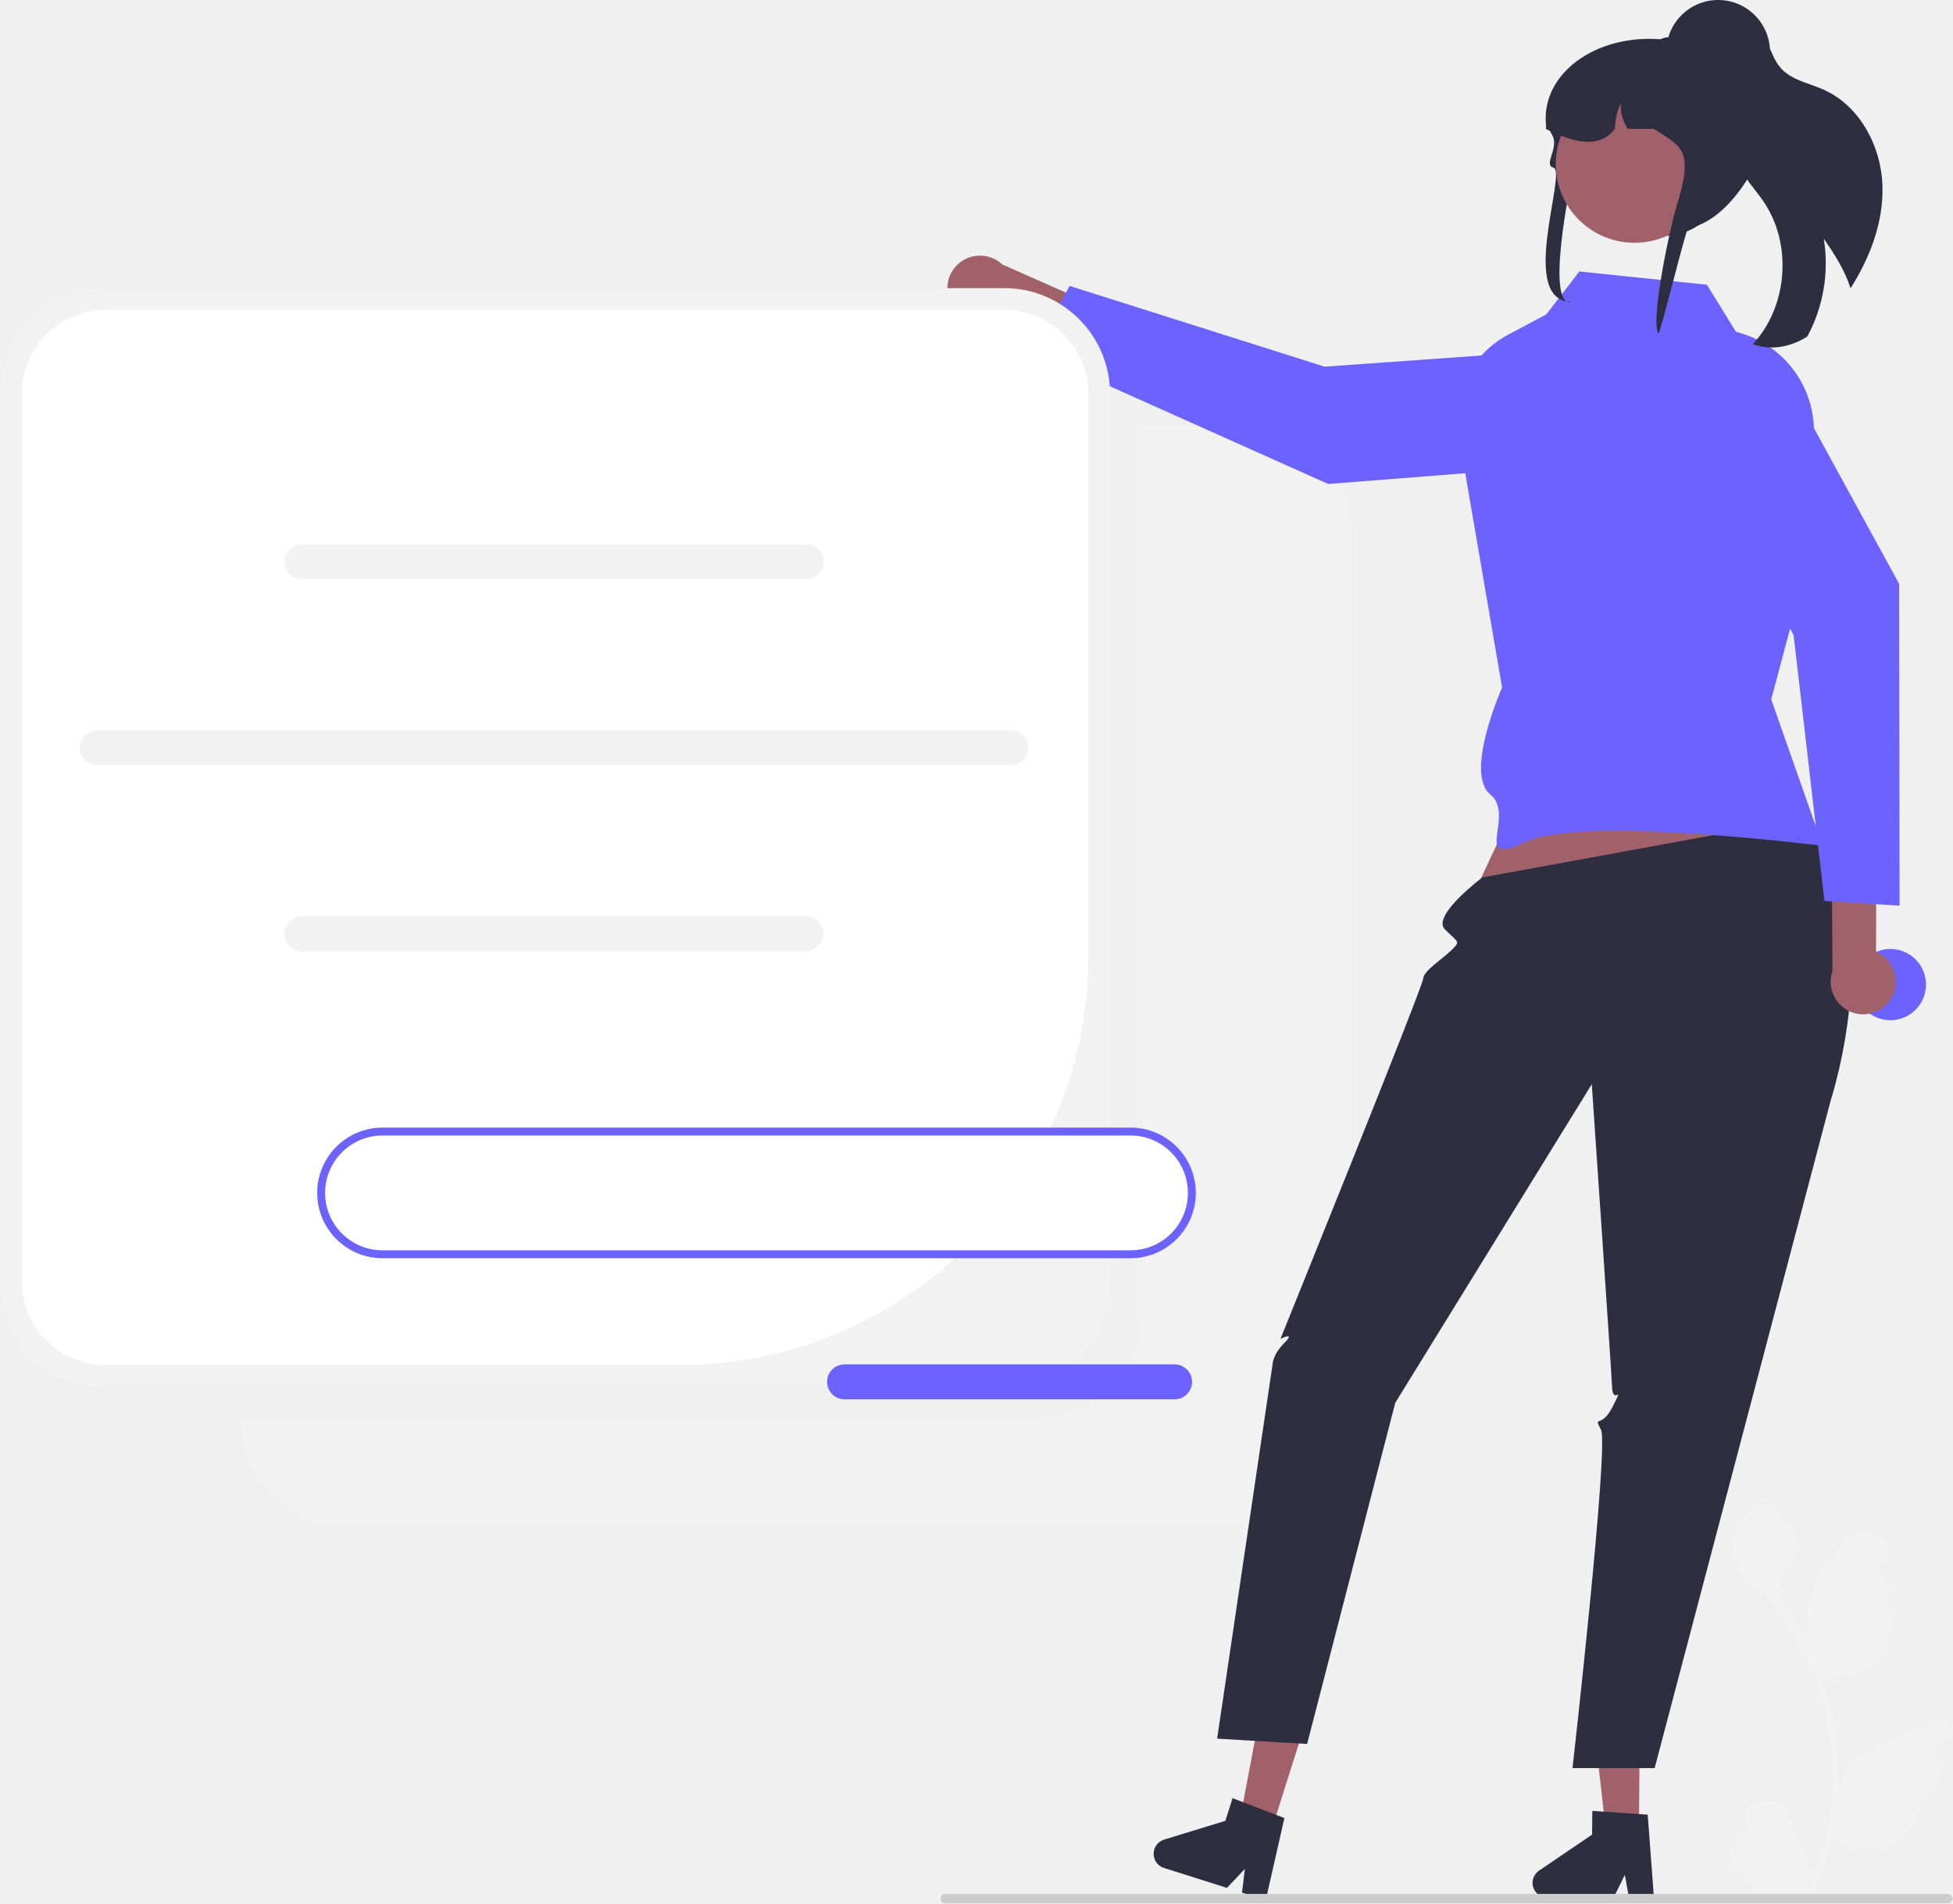
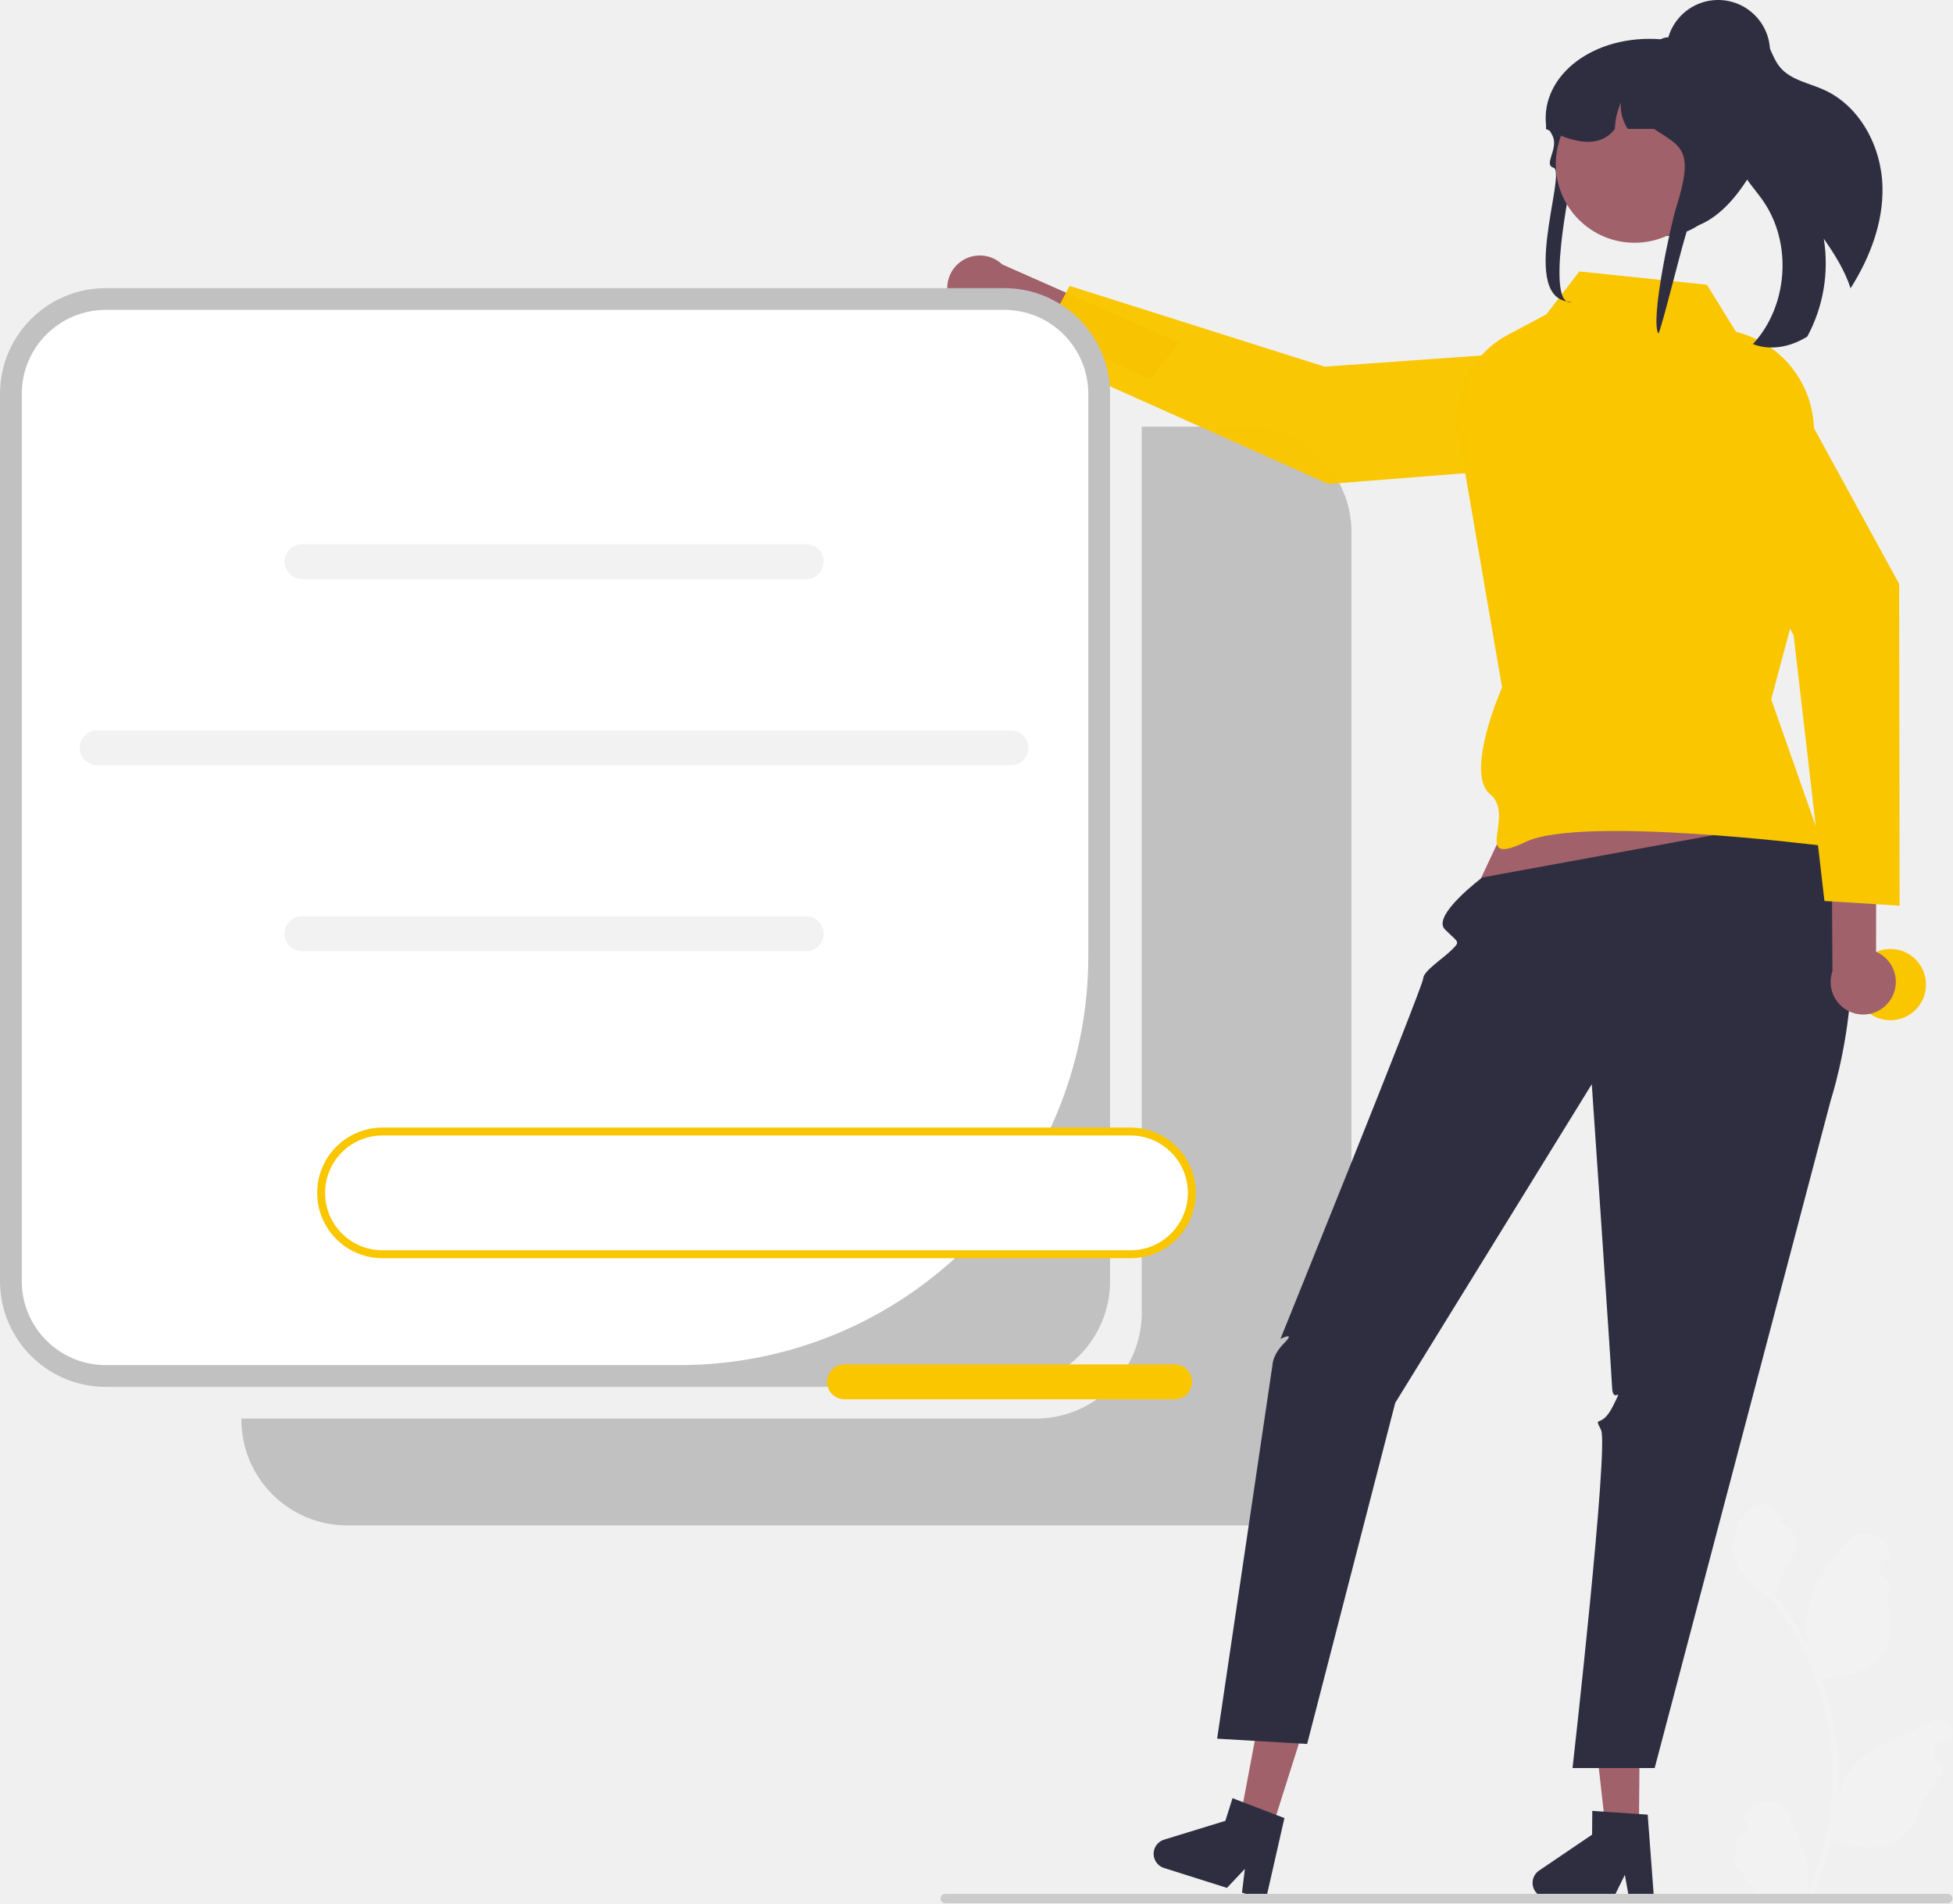
- <svg xmlns="http://www.w3.org/2000/svg" data-name="Layer 1" width="493.461" height="480.848" viewBox="0 0 493.461 480.848">
-   <path d="M668.007,317.365H641.751V541.211a26.744,26.744,0,0,1-26.744,26.744H414.269v.256a26.744,26.744,0,0,0,26.744,26.744h226.993a26.744,26.744,0,0,0,26.744-26.744V344.109A26.744,26.744,0,0,0,668.007,317.365Z" transform="translate(-353.2694 -209.5759)" fill="#f2f2f2" />
-   <path d="M792.472,673.091a2.269,2.269,0,0,0,1.645-3.933l-.155-.618q.031-.074.062-.148a6.094,6.094,0,0,1,11.241.042c1.839,4.428,4.179,8.864,4.756,13.546a18.029,18.029,0,0,1-.316,6.2,72.281,72.281,0,0,0,6.575-30.021,69.764,69.764,0,0,0-.433-7.783q-.358-3.178-.995-6.31a73.119,73.119,0,0,0-14.5-30.99,19.459,19.459,0,0,1-8.093-8.397,14.843,14.843,0,0,1-1.35-4.056c.394.052,1.486-5.949,1.188-6.317.549-.833,1.532-1.247,2.131-2.06,2.982-4.043,7.091-3.337,9.236,2.157,4.582,2.313,4.627,6.148,1.815,9.837-1.789,2.347-2.035,5.522-3.604,8.035.162.207.329.407.491.614a73.591,73.591,0,0,1,7.681,12.169,30.593,30.593,0,0,1,1.826-14.21c1.748-4.217,5.025-7.769,7.91-11.415a6.279,6.279,0,0,1,11.184,3.083q.009.081.017.161-.643.363-1.259.77a3.078,3.078,0,0,0,1.241,5.602l.063.01a30.627,30.627,0,0,1-.807,4.579c3.702,14.316-4.29,19.53-15.701,19.764-.252.129-.497.258-.749.381a75.114,75.114,0,0,1,4.043,19.028,71.243,71.243,0,0,1-.052,11.503l.019-.136a18.826,18.826,0,0,1,6.427-10.87c4.946-4.063,11.933-5.559,17.268-8.824a3.533,3.533,0,0,1,5.411,3.437l-.022.143a20.677,20.677,0,0,0-2.319,1.117q-.643.363-1.259.77a3.078,3.078,0,0,0,1.241,5.602l.063.01c.045.006.084.013.129.019a30.654,30.654,0,0,1-5.639,8.829c-2.315,12.497-12.256,13.683-22.89,10.044h-.006a75.093,75.093,0,0,1-5.044,14.726H792.923c-.065-.2-.123-.407-.181-.607a20.474,20.474,0,0,0,4.986-.297c-1.337-1.641-2.674-3.294-4.011-4.935a1.121,1.121,0,0,1-.084-.097c-.678-.84-1.363-1.673-2.041-2.512l-0-.001a29.99,29.99,0,0,1,.879-7.64Z" transform="translate(-353.2694 -209.5759)" fill="#f2f2f2" />
-   <path d="M593.994,286.915a8.246,8.246,0,0,0,12.466,1.526l37.465,16.903,7.223-9.213-44.644-19.75a8.235,8.235,0,0,0-12.509,10.535Z" transform="translate(-353.2694 -209.5759)" fill="#a0616a" />
-   <path d="M754.778,297.455l3.716,21.056a7.155,7.155,0,0,1-6.485,8.376l-63.139,4.965L614.653,298.637l8.864-16.827L687.944,302.212Z" transform="translate(-353.2694 -209.5759)" fill="#6c63ff" />
-   <rect y="72.789" width="280.481" height="277.59" rx="26.744" fill="#f2f2f2" />
-   <path d="M380.014,287.865a21.244,21.244,0,0,0-21.244,21.244V533.211a21.244,21.244,0,0,0,21.244,21.244H524.886A103.364,103.364,0,0,0,628.25,451.091V309.109a21.244,21.244,0,0,0-21.244-21.244Z" transform="translate(-353.2694 -209.5759)" fill="#fff" />
-   <path d="M556.965,355.876H429.559a4.408,4.408,0,1,1,0-8.816H556.965a4.408,4.408,0,0,1,0,8.816Z" transform="translate(-353.2694 -209.5759)" fill="#f2f2f2" />
-   <path d="M556.965,449.876H429.559a4.408,4.408,0,1,1,0-8.816H556.965a4.408,4.408,0,0,1,0,8.816Z" transform="translate(-353.2694 -209.5759)" fill="#f2f2f2" />
-   <path d="M608.702,402.907H377.822a4.408,4.408,0,1,1,0-8.816H608.702a4.408,4.408,0,0,1,0,8.816Z" transform="translate(-353.2694 -209.5759)" fill="#f2f2f2" />
-   <polygon points="393.531 180.687 370.531 229.687 459.008 220.726 440.539 173.687 393.531 180.687" fill="#a0616a" />
-   <polygon points="414.101 462.32 405.712 462.249 401.999 429.138 414.379 429.243 414.101 462.32" fill="#a0616a" />
-   <path d="M740.5,685.235a3.755,3.755,0,0,0,3.718,3.783l16.679.139,2.92-5.918,1.072,5.949,6.293.057-1.589-21.217-2.189-.146-8.931-.616-2.881-.193-.051,6.003-13.398,9.087A3.749,3.749,0,0,0,740.5,685.235Z" transform="translate(-353.2694 -209.5759)" fill="#2f2e41" />
-   <polygon points="321.266 462.358 313.268 459.825 319.447 427.085 331.251 430.822 321.266 462.358" fill="#a0616a" />
-   <path d="M644.932,676.789a3.755,3.755,0,0,0,2.443,4.709l15.902,5.033,4.53-4.799-.723,6.001,5.999,1.904L677.797,668.89l-2.05-.783-8.356-3.212-2.697-1.031-1.812,5.723-15.477,4.75A3.749,3.749,0,0,0,644.932,676.789Z" transform="translate(-353.2694 -209.5759)" fill="#2f2e41" />
-   <path d="M808.248,416.522,727.801,431.263s-12.903,9.652-9.452,13.109,3.987,2.921,1.719,5.189-7.171,5.299-7.219,7.283-36.048,90.984-36.048,90.984,4-2,1,1-3,5.479-3,5.479l-14,94.521,22.737,1.339,22.263-86.173,49.659-80.504s4.927,71.789,5.134,76.564,3.207-1.225.207,4.775-5,2-3,6-7.205,85.435-7.205,85.435h20.753L815.859,487.472S831.695,439.216,808.248,416.522Z" transform="translate(-353.2694 -209.5759)" fill="#2f2e41" />
-   <path d="M784.549,281.51l-32.225-3.348-8.349,10.839-9.726,5.18a24.275,24.275,0,0,0-12.815,22.962l11.366,66.119s-9.601,21.619-3,27-5.104,18.707,9,12,75,1,75,1l-13-37,9.711-36.358,1.069-30.485a25.826,25.826,0,0,0-18.339-25.627l-1.358-.41Z" transform="translate(-353.2694 -209.5759)" fill="#6c63ff" />
-   <path d="M828.913,256.806c.211,9.083-3.183,17.878-8.06,25.603-1.449-4.51-4.054-8.614-6.77-12.527a38.995,38.995,0,0,1-4.15,24.696,5.224,5.224,0,0,1-.444.285c-3.975,2.391-9.014,3.359-13.314,1.633,8.884-9.577,10.015-25.444,2.566-36.186-2.109-3.048-4.836-5.744-6.142-9.212-2.062-5.535-.08-11.628,1.171-17.398,1.169-5.37,1.374-11.761-2.229-15.697a3.786,3.786,0,0,1,3.47-1.598c2.221.314,3.838,2.245,4.868,4.233,1.03,1.989,1.709,4.193,3.144,5.91,2.658,3.215,7.184,3.975,10.999,5.669C823.26,236.332,828.692,246.699,828.913,256.806Z" transform="translate(-353.2694 -209.5759)" fill="#2f2e41" />
-   <path d="M590.92,689.234a1.186,1.186,0,0,0,1.19,1.19h253.29a1.19,1.19,0,0,0,0-2.38h-253.29A1.187,1.187,0,0,0,590.92,689.234Z" transform="translate(-353.2694 -209.5759)" fill="#ccc" />
-   <circle cx="477.638" cy="248.748" r="9" fill="#6c63ff" />
-   <path d="M751.156,251.613c.528-1.848-3.111,9.446-1.355,9.65,7.997.917,18.974,5.693,24.543,7.921.251-.029.502-.058.745-.095.598-.066,1.18-.16,1.756-.269C789.814,266.366,794.801,246.445,794.801,246.263c0-.896-2.149-25.493-5.535-25.857a24.957,24.957,0,0,0-2.678-.146h-8.402a39.048,39.048,0,0,0-5.274-.765H772.896c-16.915-1.289-30.253,9.021-29.006,21.567.007.015.022.029.029.044.362.539.679,1.048.959,1.536.273.459.502.896.701,1.311,1.542,3.204-2.421,7.235.207,7.987,3.495,1.001-9.192,33.894,4.642,33.894C743.698,287.747,749.699,256.71,751.156,251.613Z" transform="translate(-353.2694 -209.5759)" fill="#2f2e41" />
-   <circle cx="412.986" cy="41.443" r="19.894" fill="#a0616a" />
-   <path d="M743.89,242.147c.332.175.657.335.989.495.347.167.693.335,1.04.488,6.661,3.022,12.083,3.357,15.374-.983a18.392,18.392,0,0,1,1.512-6.626,10.65,10.65,0,0,0,1.756,6.626h6.624c6.824,4.529,10.328,5.002,5.592,19.87-1.321,4.143-6.571,28.251-4.505,31.826.598-.066,6.955-26.471,7.53-26.58,12.969-2.454,21.209-23.82,20.154-25.028a22.275,22.275,0,0,0-2.309-9.91,22.793,22.793,0,0,0-8.661-9.422,40.166,40.166,0,0,0-6.92-2.599c-.059-.015-.111-.029-.17-.044-.73-.197-1.475-.379-2.22-.532a40.842,40.842,0,0,0-4.662-.706c-.111-.007-.221-.015-.325-.015a3.513,3.513,0,0,0-1.778.488c-.007,0-.007.007-.015.007a3.347,3.347,0,0,0-.989.881,3.386,3.386,0,0,0-.723,2.104H763.808q-.409,0-.819.022a19.78,19.78,0,0,0-19.069,18.596C743.897,241.456,743.89,241.798,743.89,242.147Z" transform="translate(-353.2694 -209.5759)" fill="#2f2e41" />
-   <circle cx="434.117" cy="13.106" r="13.106" fill="#2f2e41" />
-   <path d="M831.009,462.035a8.246,8.246,0,0,0-3.717-11.996l.065-41.101-11.364-2.813.28,48.817a8.235,8.235,0,0,0,14.736,7.093Z" transform="translate(-353.2694 -209.5759)" fill="#a0616a" />
-   <path d="M774.733,311.053l17.684-12.018a7.155,7.155,0,0,1,10.298,2.483l30.404,55.559.116,81.31-18.982-1.19-7.792-67.129Z" transform="translate(-353.2694 -209.5759)" fill="#6c63ff" />
-   <path d="M638.915,495.453h-189a15.5,15.5,0,0,0,0,31h189a15.5,15.5,0,1,0,0-31Z" transform="translate(-353.2694 -209.5759)" fill="#fff" />
-   <path d="M638.915,527.453h-189a16.5,16.5,0,0,1,0-33h189a16.5,16.5,0,1,1,0,33Zm-189-31a14.5,14.5,0,0,0,0,29h189a14.5,14.5,0,1,0,0-29Z" transform="translate(-353.2694 -209.5759)" fill="#6c63ff" />
-   <path d="M650.06,563.096H566.653a4.408,4.408,0,1,1,0-8.816h83.406a4.408,4.408,0,0,1,0,8.816Z" transform="translate(-353.2694 -209.5759)" fill="#6c63ff" />
+ <svg xmlns="http://www.w3.org/2000/svg" width="493.461" height="480.848" data-name="Layer 1">
+   <g class="layer">
+     <path d="m314.74,107.78l-26.26,0l0,223.85a26.74,26.74 0 0 1 -26.74,26.75l-200.74,0l0,0.25a26.74,26.74 0 0 0 26.74,26.75l227,0a26.74,26.74 0 0 0 26.74,-26.75l0,-224.1a26.74,26.74 0 0 0 -26.74,-26.75z" fill="#c1c1c1" id="svg_1" transform="matrix(1 0 0 1 0 0)" />
+     <path d="m792.47,673.09a2.27,2.27 0 0 0 1.65,-3.93l-0.16,-0.62q0.03,-0.07 0.06,-0.15a6.09,6.09 0 0 1 11.24,0.04c1.84,4.43 4.18,8.87 4.76,13.55a18.03,18.03 0 0 1 -0.32,6.2a72.28,72.28 0 0 0 6.58,-30.02a69.76,69.76 0 0 0 -0.43,-7.78q-0.36,-3.18 -1,-6.31a73.12,73.12 0 0 0 -14.5,-30.99a19.46,19.46 0 0 1 -8.09,-8.4a14.84,14.84 0 0 1 -1.35,-4.06c0.39,0.05 1.48,-5.95 1.19,-6.31c0.55,-0.84 1.53,-1.25 2.13,-2.06c2.98,-4.05 7.09,-3.34 9.23,2.15c4.59,2.32 4.63,6.15 1.82,9.84c-1.79,2.35 -2.04,5.52 -3.61,8.03c0.17,0.21 0.33,0.41 0.5,0.62a73.59,73.59 0 0 1 7.68,12.17a30.59,30.59 0 0 1 1.82,-14.21c1.75,-4.22 5.03,-7.77 7.91,-11.42a6.28,6.28 0 0 1 11.19,3.09q0.01,0.08 0.02,0.16q-0.65,0.36 -1.26,0.77a3.08,3.08 0 0 0 1.24,5.6l0.06,0.01a30.63,30.63 0 0 1 -0.81,4.58c3.7,14.31 -4.29,19.53 -15.7,19.76c-0.25,0.13 -0.5,0.26 -0.75,0.38a75.11,75.11 0 0 1 4.05,19.03a71.24,71.24 0 0 1 -0.06,11.5l0.02,-0.13a18.83,18.83 0 0 1 6.43,-10.87c4.95,-4.06 11.93,-5.56 17.27,-8.83a3.53,3.53 0 0 1 5.41,3.44l-0.02,0.14a20.68,20.68 0 0 0 -2.32,1.12q-0.64,0.36 -1.26,0.77a3.08,3.08 0 0 0 1.24,5.6l0.06,0.01c0.05,0.01 0.09,0.02 0.13,0.02a30.65,30.65 0 0 1 -5.64,8.83c-2.31,12.5 -12.25,13.68 -22.89,10.04l0,0a75.09,75.09 0 0 1 -5.05,14.73l-18.02,0c-0.06,-0.2 -0.12,-0.41 -0.18,-0.61a20.47,20.47 0 0 0 4.99,-0.29c-1.34,-1.64 -2.68,-3.3 -4.01,-4.94a1.12,1.12 0 0 1 -0.09,-0.1c-0.67,-0.83 -1.36,-1.67 -2.04,-2.51l0,0a29.99,29.99 0 0 1 0.88,-7.64z" fill="#f2f2f2" id="svg_2" transform="translate(-353.2694 -209.5759)" />
+     <path d="m593.99,286.92a8.25,8.25 0 0 0 12.47,1.52l37.46,16.9l7.23,-9.21l-44.65,-19.75a8.23,8.23 0 0 0 -12.51,10.54z" fill="#a0616a" id="svg_3" transform="translate(-353.2694 -209.5759)" />
+     <path d="m401.51,87.88l3.71,21.05a7.15,7.15 0 0 1 -6.48,8.38l-63.14,4.96l-74.22,-33.21l8.87,-16.83l64.42,20.4l66.84,-4.75z" fill="#fac600" fill-opacity="0.98" id="svg_4" transform="matrix(1 0 0 1 0 0)" />
+     <rect fill="#c1c1c1" height="277.59" id="svg_5" rx="26.74" width="280.48" y="72.79" />
+     <path d="m380.01,287.86a21.24,21.24 0 0 0 -21.24,21.25l0,224.1a21.24,21.24 0 0 0 21.24,21.25l144.88,0a103.36,103.36 0 0 0 103.36,-103.37l0,-141.98a21.24,21.24 0 0 0 -21.24,-21.25l-227,0z" fill="#fff" id="svg_6" transform="translate(-353.2694 -209.5759)" />
+     <path d="m556.97,355.88l-127.41,0a4.41,4.41 0 1 1 0,-8.82l127.41,0a4.41,4.41 0 0 1 0,8.82z" fill="#f2f2f2" id="svg_7" transform="translate(-353.2694 -209.5759)" />
+     <path d="m556.97,449.88l-127.41,0a4.41,4.41 0 1 1 0,-8.82l127.41,0a4.41,4.41 0 0 1 0,8.82z" fill="#f2f2f2" id="svg_8" transform="translate(-353.2694 -209.5759)" />
+     <path d="m608.7,402.91l-230.88,0a4.41,4.41 0 1 1 0,-8.82l230.88,0a4.41,4.41 0 0 1 0,8.82z" fill="#f2f2f2" id="svg_9" transform="translate(-353.2694 -209.5759)" />
+     <polygon fill="#a0616a" id="svg_10" points="393.531 180.687 370.531 229.687 459.008 220.726 440.539 173.687 393.531 180.687" />
+     <polygon fill="#a0616a" id="svg_11" points="414.101 462.32 405.712 462.249 401.999 429.138 414.379 429.243 414.101 462.32" />
+     <path d="m740.5,685.24a3.76,3.76 0 0 0 3.72,3.78l16.68,0.14l2.92,-5.92l1.07,5.95l6.29,0.05l-1.59,-21.21l-2.19,-0.15l-8.93,-0.61l-2.88,-0.2l-0.05,6.01l-13.4,9.08a3.75,3.75 0 0 0 -1.64,3.08z" fill="#2f2e41" id="svg_12" transform="translate(-353.2694 -209.5759)" />
+     <polygon fill="#a0616a" id="svg_13" points="321.266 462.358 313.268 459.825 319.447 427.085 331.251 430.822 321.266 462.358" />
+     <path d="m644.93,676.79a3.76,3.76 0 0 0 2.44,4.71l15.91,5.03l4.53,-4.8l-0.73,6l6,1.91l4.72,-20.75l-2.05,-0.78l-8.36,-3.21l-2.7,-1.04l-1.81,5.73l-15.47,4.75a3.75,3.75 0 0 0 -2.48,2.45z" fill="#2f2e41" id="svg_14" transform="translate(-353.2694 -209.5759)" />
+     <path d="m808.25,416.52l-80.45,14.74s-12.9,9.65 -9.45,13.11s3.99,2.92 1.72,5.19s-7.17,5.3 -7.22,7.28s-36.05,90.99 -36.05,90.99s4,-2 1,1s-3,5.48 -3,5.48l-14,94.52l22.74,1.34l22.26,-86.18l49.66,-80.5s4.93,71.79 5.13,76.56s3.21,-1.22 0.21,4.78s-5,2 -3,6s-7.2,85.43 -7.2,85.43l20.75,0l44.51,-168.79s15.84,-48.25 -7.61,-70.95z" fill="#2f2e41" id="svg_15" transform="translate(-353.2694 -209.5759)" />
+     <path d="m431.28,71.93l-32.23,-3.35l-8.34,10.84l-9.73,5.18a24.27,24.27 0 0 0 -12.82,22.96l11.37,66.12s-9.6,21.62 -3,27s-5.1,18.71 9,12s75,1 75,1l-13,-37l9.71,-36.35l1.07,-30.49a25.83,25.83 0 0 0 -18.34,-25.63l-1.36,-0.41l-7.33,-11.87z" fill="#fac600" id="svg_16" transform="matrix(1 0 0 1 0 0)" />
+     <path d="m828.91,256.81c0.21,9.08 -3.18,17.87 -8.06,25.6c-1.45,-4.51 -4.05,-8.62 -6.77,-12.53a38.99,38.99 0 0 1 -4.15,24.7a5.22,5.22 0 0 1 -0.44,0.28c-3.98,2.39 -9.01,3.36 -13.31,1.64c8.88,-9.58 10.01,-25.45 2.56,-36.19c-2.11,-3.05 -4.83,-5.74 -6.14,-9.21c-2.06,-5.54 -0.08,-11.63 1.17,-17.4c1.17,-5.37 1.37,-11.76 -2.23,-15.7a3.79,3.79 0 0 1 3.47,-1.6c2.22,0.32 3.84,2.25 4.87,4.24c1.03,1.99 1.71,4.19 3.14,5.91c2.66,3.21 7.19,3.97 11,5.67c9.24,4.11 14.67,14.48 14.89,24.59z" fill="#2f2e41" id="svg_17" transform="translate(-353.2694 -209.5759)" />
+     <path d="m590.92,689.23a1.19,1.19 0 0 0 1.19,1.19l253.29,0a1.19,1.19 0 0 0 0,-2.38l-253.29,0a1.19,1.19 0 0 0 -1.19,1.19z" fill="#ccc" id="svg_18" transform="translate(-353.2694 -209.5759)" />
+     <circle cx="477.64" cy="248.75" fill="#fac600" id="svg_19" r="9" transform="matrix(1 0 0 1 0 0)" />
+     <path d="m751.16,251.61c0.52,-1.84 -3.11,9.45 -1.36,9.65c8,0.92 18.97,5.7 24.54,7.92c0.26,-0.02 0.51,-0.05 0.75,-0.09c0.6,-0.07 1.18,-0.16 1.76,-0.27c12.96,-2.45 17.95,-22.38 17.95,-22.56c0,-0.89 -2.15,-25.49 -5.53,-25.85a24.96,24.96 0 0 0 -2.68,-0.15l-8.4,0a39.05,39.05 0 0 0 -5.28,-0.76l-0.01,0c-16.92,-1.29 -30.26,9.02 -29.01,21.56c0.01,0.02 0.02,0.03 0.03,0.05c0.36,0.53 0.68,1.04 0.96,1.53c0.27,0.46 0.5,0.9 0.7,1.31c1.54,3.21 -2.42,7.24 0.21,7.99c3.49,1 -9.2,33.89 4.64,33.89c-6.73,1.92 -0.73,-29.12 0.73,-34.22z" fill="#2f2e41" id="svg_20" transform="translate(-353.2694 -209.5759)" />
+     <circle cx="412.99" cy="41.44" fill="#a0616a" id="svg_21" r="19.89" />
+     <path d="m743.89,242.15c0.33,0.17 0.66,0.33 0.99,0.49c0.35,0.17 0.69,0.34 1.04,0.49c6.66,3.02 12.08,3.36 15.37,-0.98a18.39,18.39 0 0 1 1.51,-6.63a10.65,10.65 0 0 0 1.76,6.63l6.62,0c6.83,4.53 10.33,5 5.6,19.87c-1.32,4.14 -6.57,28.25 -4.51,31.82c0.6,-0.06 6.96,-26.47 7.53,-26.58c12.97,-2.45 21.21,-23.82 20.15,-25.03a22.28,22.28 0 0 0 -2.3,-9.9a22.79,22.79 0 0 0 -8.66,-9.43a40.17,40.17 0 0 0 -6.92,-2.6c-0.06,-0.01 -0.12,-0.03 -0.17,-0.04c-0.73,-0.2 -1.48,-0.38 -2.22,-0.53a40.84,40.84 0 0 0 -4.67,-0.71c-0.11,0 -0.22,-0.01 -0.32,-0.01a3.51,3.51 0 0 0 -1.78,0.49c-0.01,0 -0.01,0 -0.01,0a3.35,3.35 0 0 0 -0.99,0.88a3.39,3.39 0 0 0 -0.73,2.11l-7.37,0q-0.41,0 -0.82,0.02a19.78,19.78 0 0 0 -19.07,18.6c-0.02,0.35 -0.03,0.69 -0.03,1.04z" fill="#2f2e41" id="svg_22" transform="translate(-353.2694 -209.5759)" />
+     <circle cx="434.12" cy="13.11" fill="#2f2e41" id="svg_23" r="13.11" />
+     <path d="m831.01,462.03a8.25,8.25 0 0 0 -3.72,-11.99l0.07,-41.1l-11.37,-2.82l0.28,48.82a8.23,8.23 0 0 0 14.74,7.09z" fill="#a0616a" id="svg_24" transform="translate(-353.2694 -209.5759)" />
+     <path d="m421.46,101.47l17.69,-12.02a7.15,7.15 0 0 1 10.3,2.49l30.4,55.56l0.12,81.31l-18.99,-1.19l-7.79,-67.13l-31.73,-59.02z" fill="#fac600" id="svg_25" transform="matrix(1 0 0 1 0 0)" />
+     <path d="m638.91,495.45l-189,0a15.5,15.5 0 0 0 0,31l189,0a15.5,15.5 0 1 0 0,-31z" fill="#fff" id="svg_26" transform="translate(-353.2694 -209.5759)" />
+     <path d="m285.64,317.87l-189,0a16.5,16.5 0 0 1 0,-33l189,0a16.5,16.5 0 1 1 0,33zm-189,-31a14.5,14.5 0 0 0 0,29l189,0a14.5,14.5 0 1 0 0,-29l-189,0z" fill="#fac600" id="svg_27" transform="matrix(1 0 0 1 0 0)" />
+     <path d="m296.79,353.52l-83.41,0a4.41,4.41 0 1 1 0,-8.82l83.41,0a4.41,4.41 0 0 1 0,8.82z" fill="#fac600" id="svg_28" transform="matrix(1 0 0 1 0 0)" />
+   </g>
</svg>
